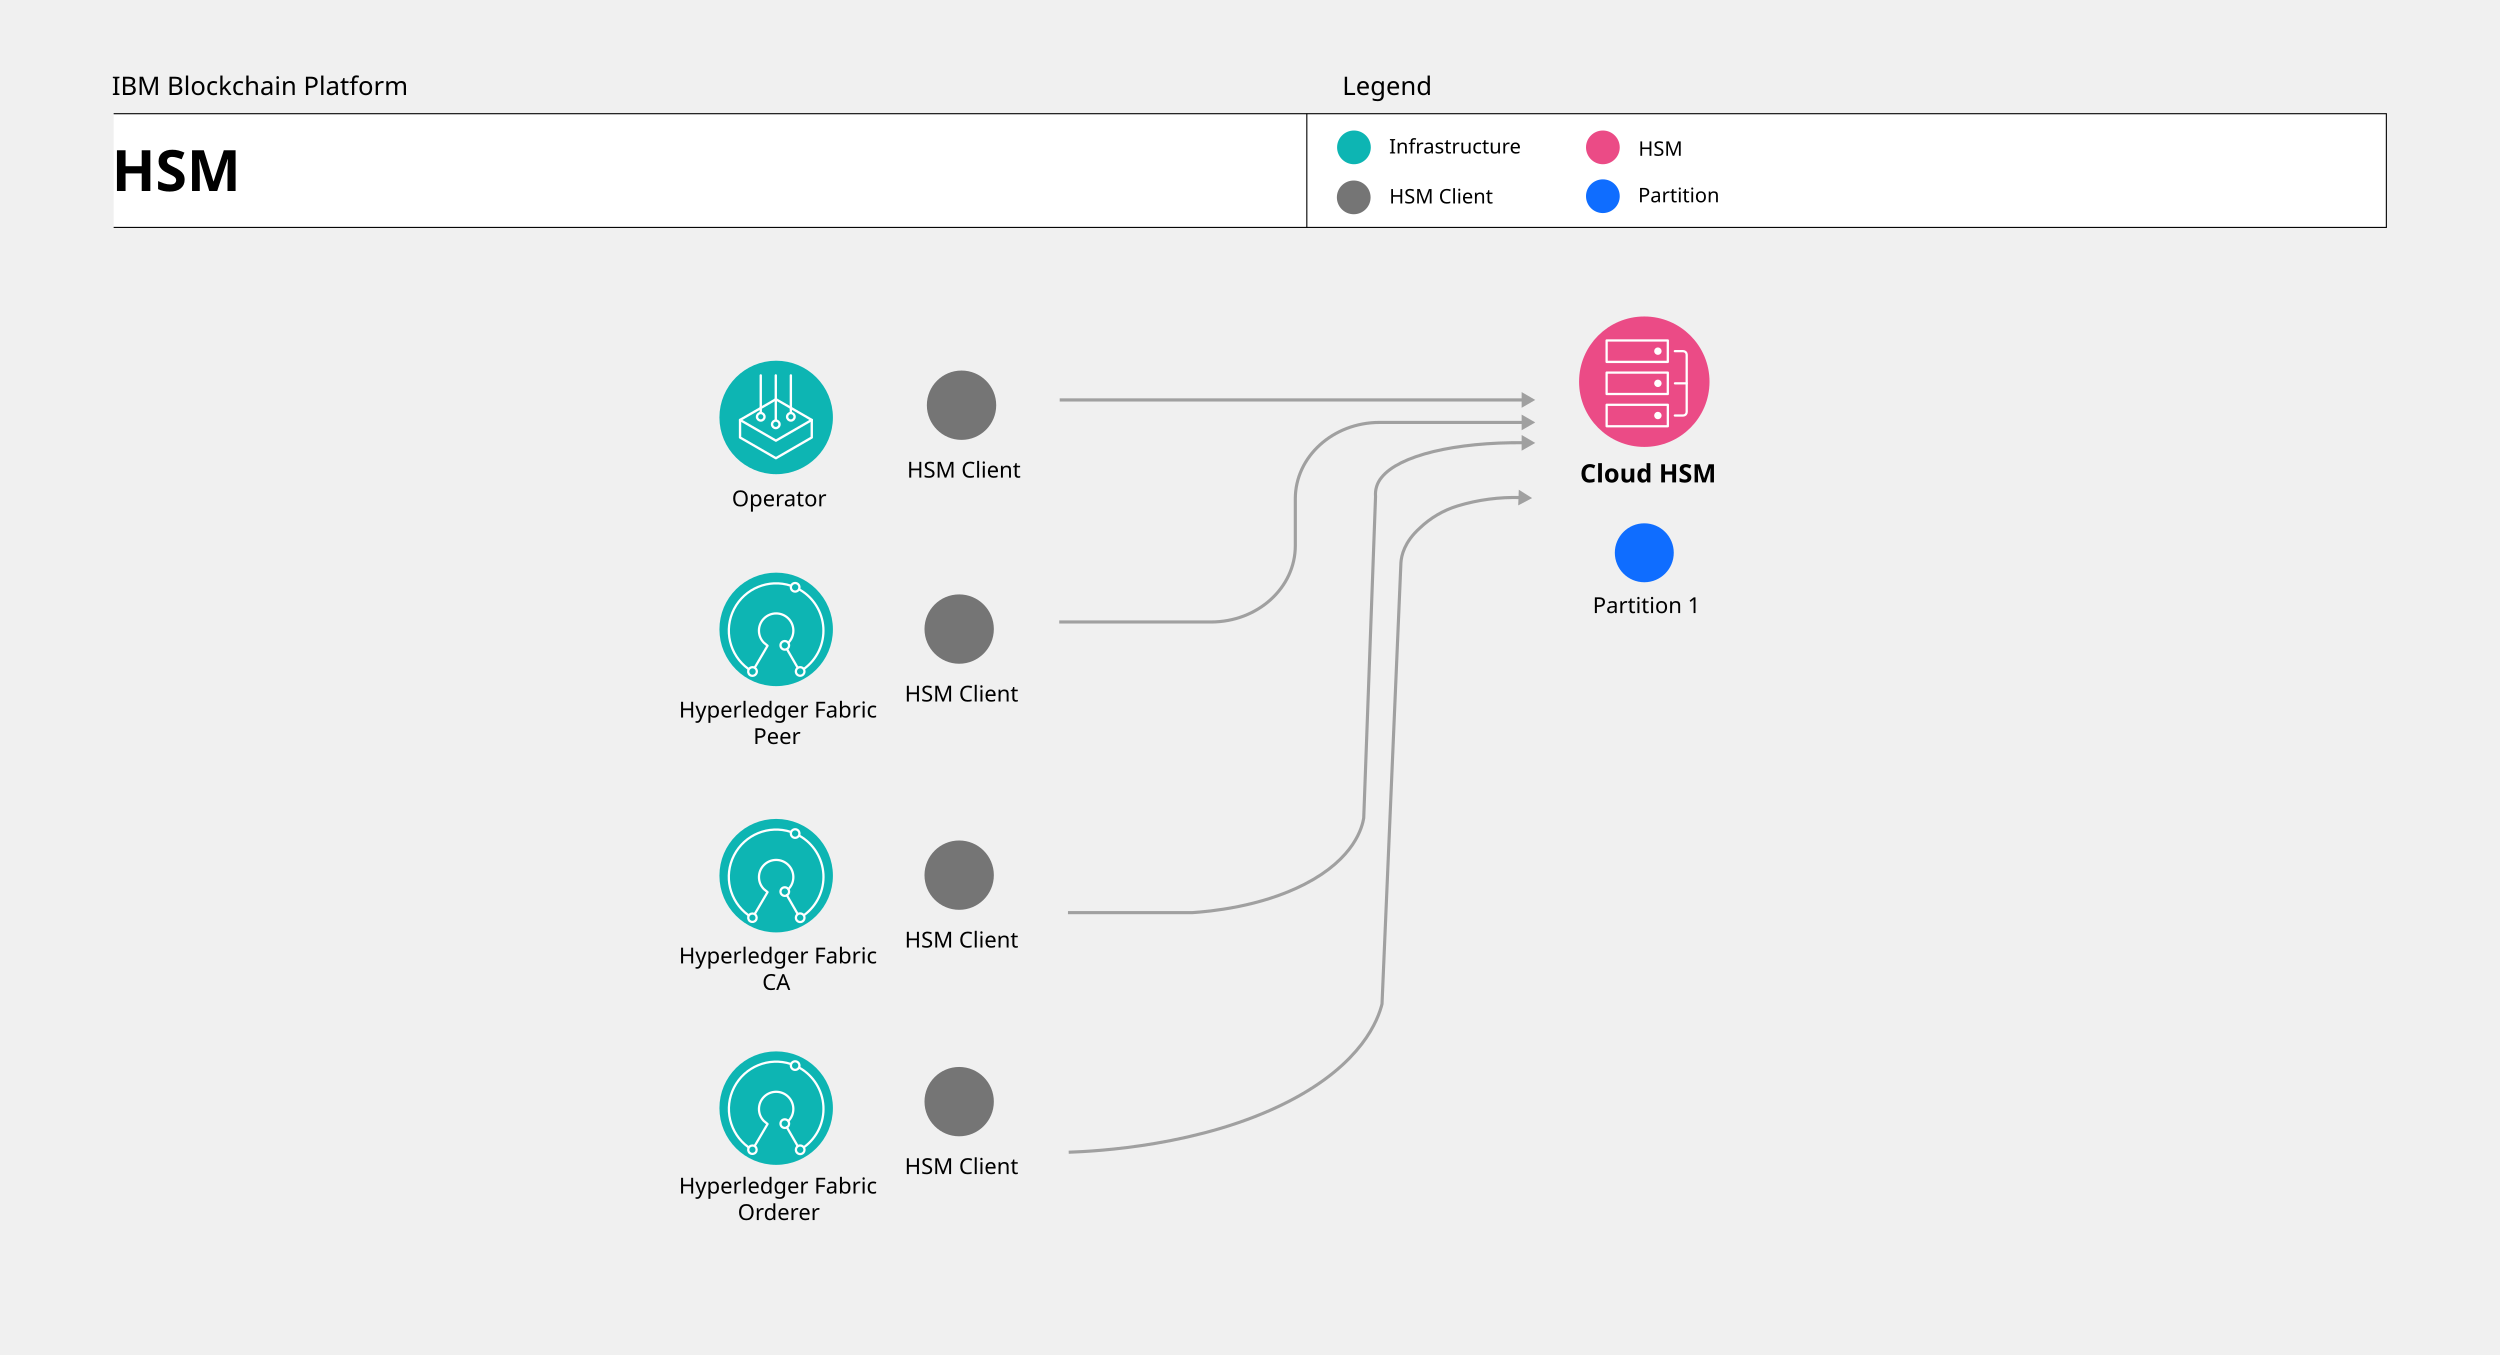
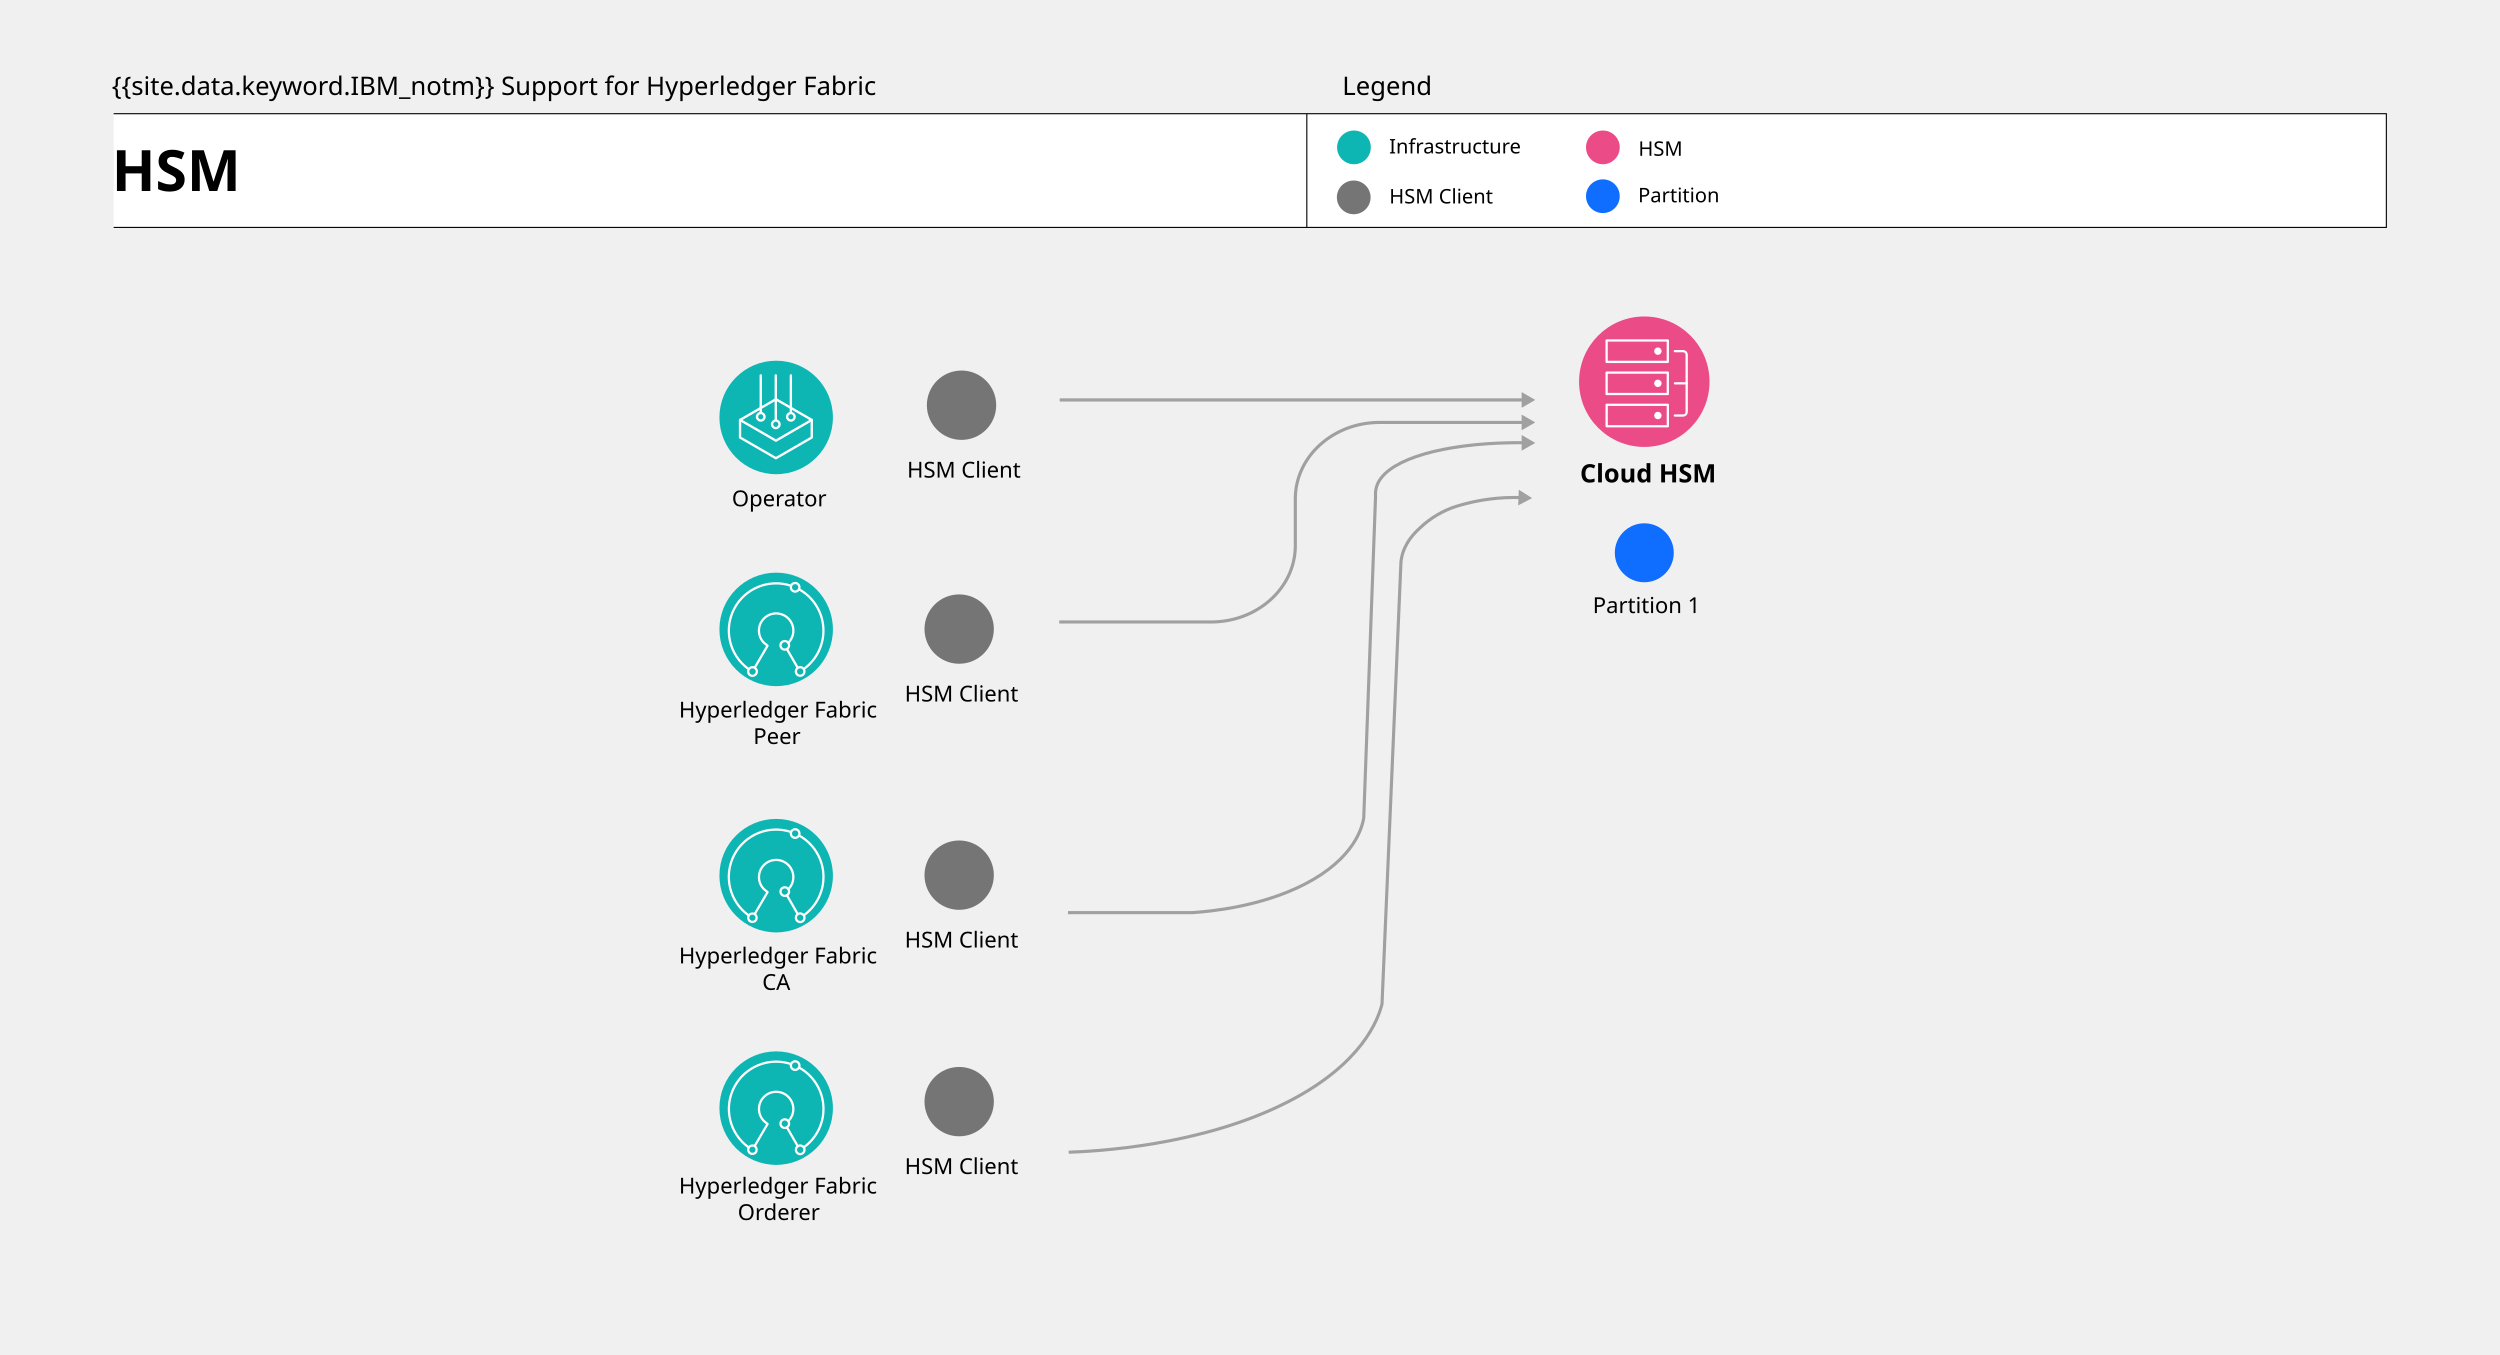
<svg xmlns="http://www.w3.org/2000/svg" id="Layer_1" data-name="Layer 1" viewBox="0 0 793.03 429.77">
  <defs>
    <style>
      .cls-1{fill:#f0f0f0}.cls-13,.cls-14,.cls-17,.cls-2{fill:none}.cls-2{stroke:#a0a0a0}.cls-13,.cls-17,.cls-18,.cls-2{stroke-linejoin:round}.cls-3{fill:#a0a0a0}.cls-20{fill:#fff}.cls-14,.cls-20{stroke-miterlimit:10}.cls-5{font-size:8.13px}.cls-15,.cls-5,.cls-7{font-family:IBMPlexSans, IBM Plex Sans}.cls-7{font-size:6.39px}.cls-8{fill:#eb4b86}.cls-9{fill:#757575}.cls-10,.cls-18{fill:#0db5b3}.cls-11{fill:#0f6dff}.cls-13,.cls-14,.cls-17,.cls-18,.cls-20{stroke:#fff}.cls-13,.cls-17,.cls-18{stroke-linecap:round}.cls-13,.cls-14,.cls-20{stroke-width:0.72px}.cls-15{font-size:7px}.cls-17,.cls-18{stroke-width:0.75px}
    </style>
  </defs>
  <rect class="cls-1" x="206.87" y="107.8" width="126.13" height="61.56" />
  <rect class="cls-1" x="491.59" y="122.71" width="60" height="91.29" />
  <rect class="cls-1" x="206.87" y="178.82" width="126.13" height="61.56" />
  <rect class="cls-1" x="206.87" y="256.87" width="126.13" height="61.56" />
  <rect class="cls-1" x="206.87" y="328.72" width="126.13" height="61.56" />
  <path class="cls-2" d="M336,197.3h48.16c14.76,0,26.73-10.83,26.73-24.2V158.21c0-13.37,12-24.21,26.72-24.21h45.79" />
  <polygon class="cls-3" points="482.68 136.49 487 134 482.68 131.51 482.68 136.49" />
  <path class="cls-2" d="M338.77,289.5h39.4c5.39-.35,21.58-1.78,35.65-9,16.05-8.24,18.32-18.36,18.77-21l3.75-102a8.3,8.3,0,0,1,1.87-6c5.6-7.09,23.41-11.26,45.2-11.07" />
  <polygon class="cls-3" points="482.67 142.97 487 140.5 482.69 137.99 482.67 142.97" />
  <path class="cls-2" d="M339,365.5c8.46-.29,42.11-1.94,69.58-16,23.77-12.17,28.61-26.32,29.81-31l6-140c.16-2.32,1.07-6.54,6-11a30,30,0,0,1,11.93-7,62.55,62.55,0,0,1,20.21-2.66" />
  <polygon class="cls-3" points="481.59 160.32 486 158 481.78 155.34 481.59 160.32" />
  <polyline points="36.05 72.14 756.98 72.14 756.98 36.07 36.05 36.07" style="stroke-miterlimit:10;stroke:#000;stroke-width:0.35px;fill:#fff" />
  <text class="cls-5" transform="translate(35.47 30.13)">
-     IBM Blockchain Platform
+     {{site.data.keyword.IBM_notm}} Support for Hyperledger Fabric
  </text>
  <text class="cls-5" transform="translate(425.8 30.13)">
    Legend
  </text>
  <text transform="translate(35.47 60.59)" style="font-size:18.1px;font-family:IBMPlexSans-Bold, IBM Plex Sans;font-weight:700">
    HSM
  </text>
  <text class="cls-7" transform="translate(440.65 48.68)">
    Infrastructure
  </text>
  <circle class="cls-8" cx="508.45" cy="46.75" r="5.35" />
  <text class="cls-7" transform="translate(519.72 49.42)">
    HSM
  </text>
  <text class="cls-7" transform="translate(440.69 64.54)">
    HSM Client
  </text>
  <circle class="cls-9" cx="429.42" cy="62.61" r="5.35" />
  <circle class="cls-10" cx="429.49" cy="46.75" r="5.35" />
  <text class="cls-7" transform="translate(519.62 64.17)">
    Partition
  </text>
  <circle class="cls-11" cx="508.45" cy="62.24" r="5.35" />
  <line x1="414.54" y1="72.14" x2="414.54" y2="36.07" style="stroke-miterlimit:10;stroke:#000;stroke-width:0.35px;fill:none" />
  <circle class="cls-10" cx="246.21" cy="199.65" r="18" />
  <line class="cls-13" x1="249.62" y1="205.89" x2="252.93" y2="211.64" />
  <path class="cls-13" d="M250.14,203.83a5.46,5.46,0,1,0-7.87,0l1.21,1-4,6.82" />
  <path class="cls-13" d="M250.87,185.79a15,15,0,0,0-13.53,26.36" />
  <path class="cls-13" d="M255.07,212.15A15,15,0,0,0,253.6,187" />
  <circle class="cls-14" cx="248.94" cy="204.71" r="1.36" />
  <circle class="cls-14" cx="253.82" cy="213" r="1.36" />
  <circle class="cls-14" cx="252.23" cy="186.3" r="1.36" />
  <path class="cls-14" d="M237.54,212.3a1.79,1.79,0,0,1,.2-.26,1.37,1.37,0,0,1,1.93,0,1.35,1.35,0,0,1,0,1.93,1.36,1.36,0,0,1-2.13-1.67" />
  <circle class="cls-10" cx="246.21" cy="351.51" r="18" />
  <line class="cls-13" x1="249.62" y1="357.61" x2="252.93" y2="363.36" />
  <path class="cls-13" d="M250.14,355.55a5.45,5.45,0,1,0-7.87,0l1.21,1-4,6.81" />
  <path class="cls-13" d="M250.87,337.51a15,15,0,0,0-13.52,26.36" />
  <path class="cls-13" d="M255.08,363.87a15,15,0,0,0-1.48-25.16" />
  <circle class="cls-14" cx="248.94" cy="356.43" r="1.36" />
  <circle class="cls-14" cx="253.83" cy="364.73" r="1.36" />
  <circle class="cls-14" cx="252.23" cy="338.02" r="1.36" />
  <path class="cls-14" d="M237.54,364a1.71,1.71,0,0,1,.21-.26,1.34,1.34,0,1,1-.21.26" />
  <g>
    <circle class="cls-10" cx="246.21" cy="277.77" r="18" />
    <line class="cls-13" x1="249.62" y1="284" x2="252.93" y2="289.75" />
    <path class="cls-13" d="M250.14,282a5.45,5.45,0,1,0-7.87,0l1.21,1-4,6.81" />
    <path class="cls-13" d="M250.87,263.9a15,15,0,0,0-13.52,26.37" />
    <path class="cls-13" d="M255.08,290.27a15,15,0,0,0-1.48-25.16" />
    <circle class="cls-14" cx="248.94" cy="282.82" r="1.36" />
    <circle class="cls-14" cx="253.83" cy="291.12" r="1.36" />
    <circle class="cls-14" cx="252.23" cy="264.41" r="1.36" />
    <path class="cls-14" d="M237.54,290.41a1.71,1.71,0,0,1,.21-.26,1.34,1.34,0,1,1-.21.26" />
  </g>
  <g>
    <line class="cls-2" x1="483.41" y1="126.86" x2="336.15" y2="126.86" />
    <polygon class="cls-3" points="482.68 124.37 487 126.86 482.68 129.36 482.68 124.37" />
  </g>
  <text class="cls-15" transform="translate(232.15 160.61)">
    Operator
  </text>
  <text class="cls-15" transform="translate(215.37 227.61)">
    Hyperledger Fabric <tspan x="23.59" y="8.4">Peer</tspan>
  </text>
  <text class="cls-15" transform="translate(215.37 305.61)">
    Hyperledger Fabric <tspan x="26.42" y="8.4">CA</tspan>
  </text>
  <text class="cls-15" transform="translate(215.37 378.61)">
    Hyperledger Fabric <tspan x="18.64" y="8.4">Orderer</tspan>
  </text>
  <path d="M251.23,126.87a4.85,4.85,0,1,1-4.85-4.85,4.85,4.85,0,0,1,4.85,4.85" style="stroke-width:0.75px;stroke-linecap:round;stroke:#fff;stroke-miterlimit:10;fill:none" />
  <g>
    <circle class="cls-10" cx="246.21" cy="132.42" r="18" />
    <line class="cls-17" x1="246.09" y1="134.6" x2="246.09" y2="119.08" />
    <line class="cls-17" x1="250.87" y1="132.21" x2="250.87" y2="119.08" />
    <line class="cls-17" x1="241.32" y1="132.21" x2="241.32" y2="119.08" />
    <polyline class="cls-17" points="257.5 133.21 246.13 126.64 234.75 133.21 234.75 138.78 246.13 145.35 257.5 138.78 257.5 133.21" />
    <polyline class="cls-17" points="234.75 133.21 246.13 139.78 257.5 133.21" />
    <circle class="cls-18" cx="246.09" cy="134.6" r="1.19" />
    <circle class="cls-18" cx="241.32" cy="132.21" r="1.19" />
    <circle class="cls-18" cx="250.87" cy="132.21" r="1.19" />
  </g>
  <text class="cls-15" transform="translate(505.24 194.48)">
    Partition 1
  </text>
  <circle class="cls-11" cx="521.59" cy="175.35" r="9.35" />
  <text class="cls-15" transform="translate(287.74 151.51)">
    HSM Client
  </text>
  <circle class="cls-9" cx="305.01" cy="128.54" r="11" />
  <text class="cls-15" transform="translate(286.99 222.53)">
    HSM Client
  </text>
  <circle class="cls-9" cx="304.26" cy="199.55" r="11" />
  <text class="cls-15" transform="translate(286.99 300.58)">
    HSM Client
  </text>
  <circle class="cls-9" cx="304.26" cy="277.61" r="11" />
  <text class="cls-15" transform="translate(286.99 372.42)">
    HSM Client
  </text>
  <circle class="cls-9" cx="304.26" cy="349.45" r="11" />
  <text transform="translate(501.19 153.03)" style="font-size:8.05px;font-family:IBMPlexSans-SemiBold, IBM Plex Sans;font-weight:600">
    Cloud HSM
  </text>
  <circle class="cls-8" cx="521.59" cy="121.08" r="20.69" />
  <g>
    <circle class="cls-20" cx="525.9" cy="111.39" r=".82" />
    <circle class="cls-20" cx="525.9" cy="131.81" r=".82" />
    <circle class="cls-20" cx="525.9" cy="121.6" r=".82" />
    <rect class="cls-13" x="515.94" y="122.11" width="6.81" height="19.41" transform="rotate(-90 519.345 131.805)" />
    <rect class="cls-13" x="515.95" y="111.9" width="6.8" height="19.41" transform="rotate(-90 519.34 121.6)" />
    <rect class="cls-13" x="515.94" y="101.69" width="6.8" height="19.41" transform="rotate(-90 519.345 111.395)" />
    <path class="cls-13" d="M531.28,131.81h2.64a1.12,1.12,0,0,0,1.12-1.12V112.51a1.12,1.12,0,0,0-1.12-1.12h-2.64" />
    <line class="cls-13" x1="535" y1="121.6" x2="531.32" y2="121.6" />
  </g>
</svg>
